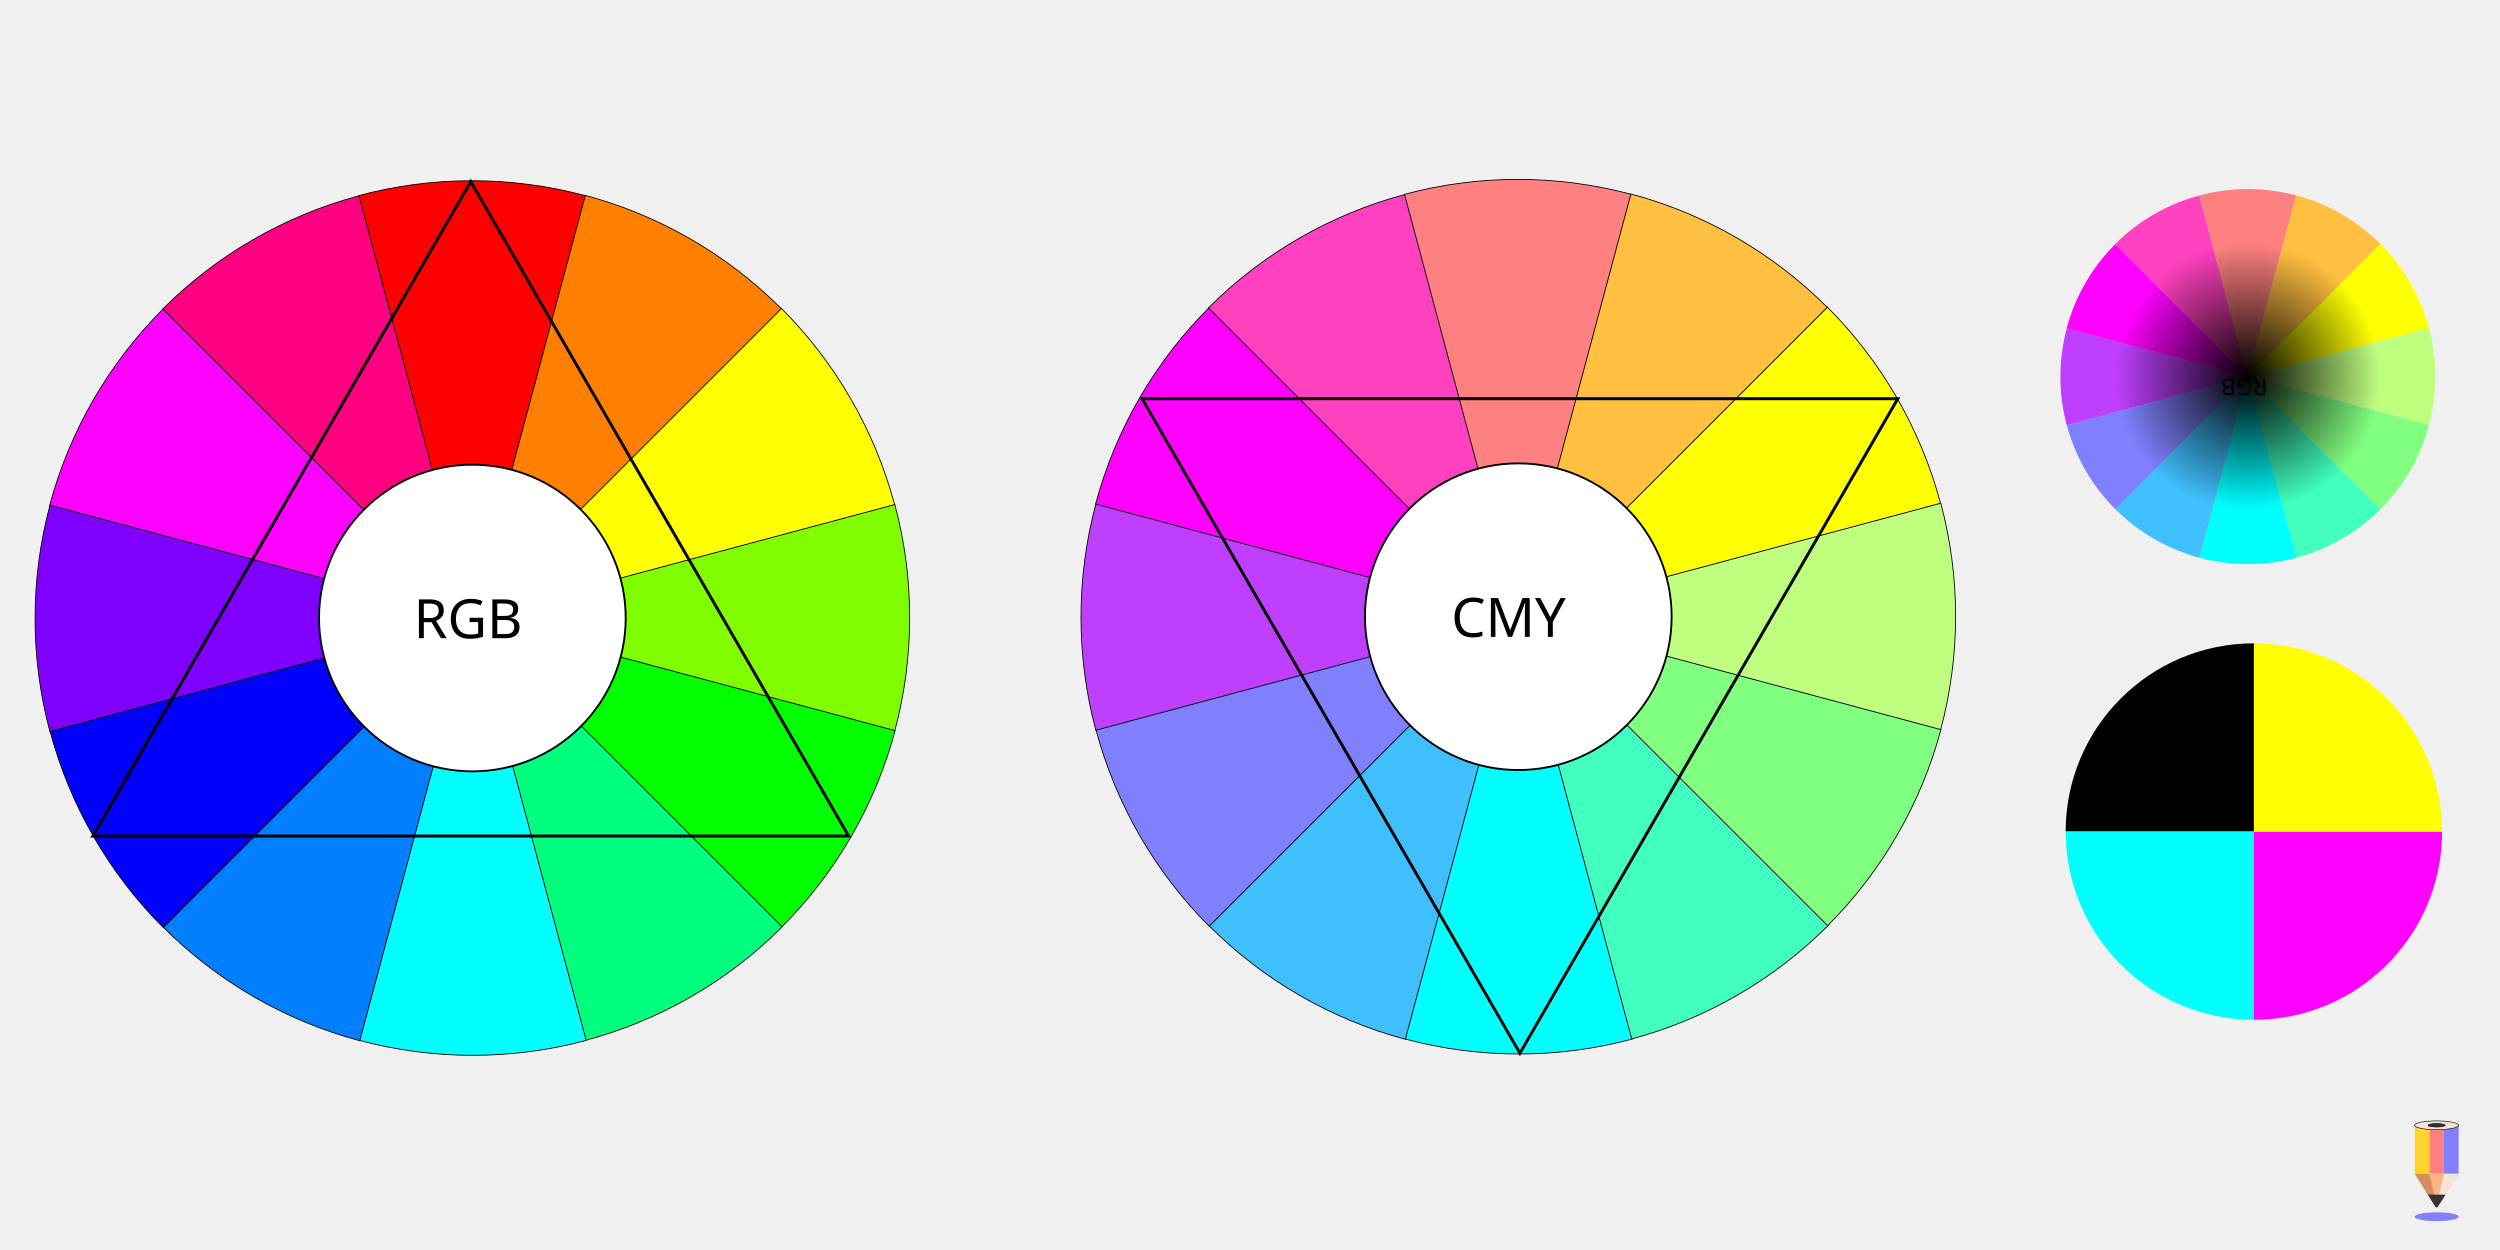
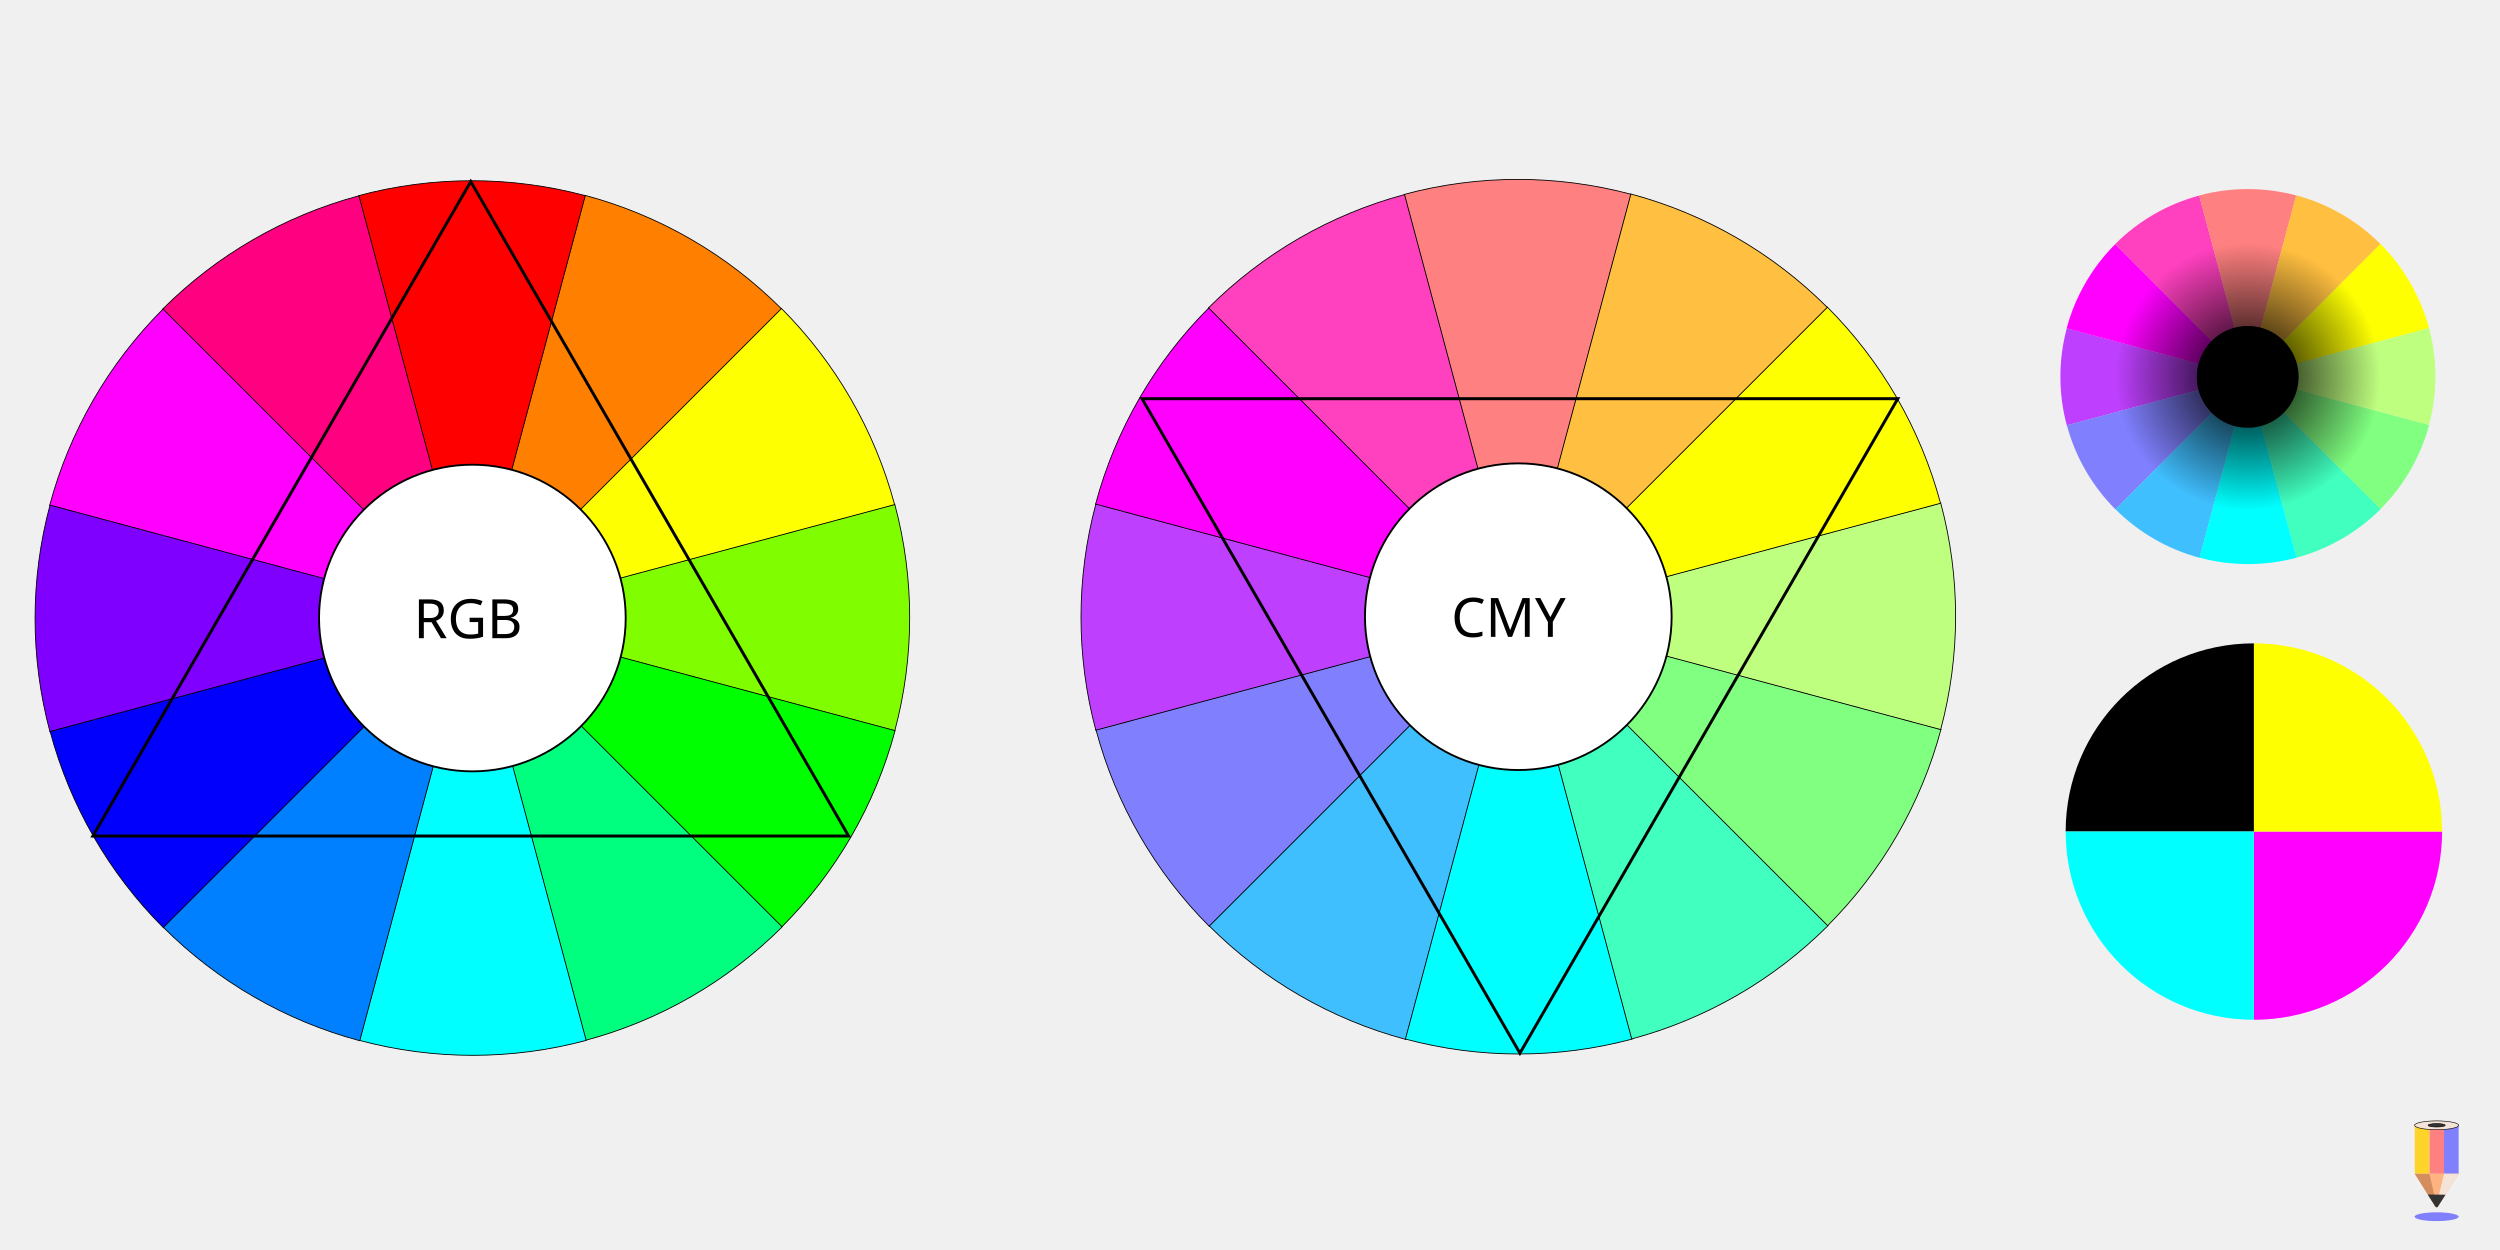
<svg xmlns="http://www.w3.org/2000/svg" xmlns:xlink="http://www.w3.org/1999/xlink" id="SVGRoot" version="1.1" viewBox="0 0 1080 540" height="540" width="1080">
  <defs id="defs32413">
    <linearGradient id="linearGradient167411">
      <stop style="stop-color:#000000;stop-opacity:1;" offset="0" id="stop167407" />
      <stop style="stop-color:#000000;stop-opacity:0;" offset="1" id="stop167409" />
    </linearGradient>
    <filter style="color-interpolation-filters:sRGB;" id="filter439502" x="-0.015" y="-0.011" width="1.027" height="1.024">
      <feColorMatrix values="0.21 0.72 0.072 0 0 0.21 0.72 0.072 0 0 0.21 0.72 0.072 0 0 0 0 0 1 0 " id="feColorMatrix439500" />
    </filter>
    <filter style="color-interpolation-filters:sRGB;" id="filter439506" x="-0.012" y="-0.013" width="1.025" height="1.026">
      <feColorMatrix values="0.21 0.72 0.072 0 0 0.21 0.72 0.072 0 0 0.21 0.72 0.072 0 0 0 0 0 1 0 " id="feColorMatrix439504" />
    </filter>
    <filter style="color-interpolation-filters:sRGB;" id="filter439510" x="-0.01" y="-0.017" width="1.023" height="1.029">
      <feColorMatrix values="0.21 0.72 0.072 0 0 0.21 0.72 0.072 0 0 0.21 0.72 0.072 0 0 0 0 0 1 0 " id="feColorMatrix439508" />
    </filter>
    <filter style="color-interpolation-filters:sRGB;" id="filter439514" x="-0.01" y="-0.012" width="1.023" height="1.029">
      <feColorMatrix values="0.21 0.72 0.072 0 0 0.21 0.72 0.072 0 0 0.21 0.72 0.072 0 0 0 0 0 1 0 " id="feColorMatrix439512" />
    </filter>
    <filter style="color-interpolation-filters:sRGB;" id="filter439518" x="-0.012" y="-0.013" width="1.025" height="1.026">
      <feColorMatrix values="0.21 0.72 0.072 0 0 0.21 0.72 0.072 0 0 0.21 0.72 0.072 0 0 0 0 0 1 0 " id="feColorMatrix439516" />
    </filter>
    <filter style="color-interpolation-filters:sRGB;" id="filter439522" x="-0.015" y="-0.013" width="1.027" height="1.024">
      <feColorMatrix values="0.21 0.72 0.072 0 0 0.21 0.72 0.072 0 0 0.21 0.72 0.072 0 0 0 0 0 1 0 " id="feColorMatrix439520" />
    </filter>
    <filter style="color-interpolation-filters:sRGB;" id="filter439526" x="-0.015" y="-0.013" width="1.029" height="1.023">
      <feColorMatrix values="0.21 0.72 0.072 0 0 0.21 0.72 0.072 0 0 0.21 0.72 0.072 0 0 0 0 0 1 0 " id="feColorMatrix439524" />
    </filter>
    <filter style="color-interpolation-filters:sRGB;" id="filter439530" x="-0.013" y="-0.013" width="1.027" height="1.024">
      <feColorMatrix values="0.21 0.72 0.072 0 0 0.21 0.72 0.072 0 0 0.21 0.72 0.072 0 0 0 0 0 1 0 " id="feColorMatrix439528" />
    </filter>
    <filter style="color-interpolation-filters:sRGB;" id="filter439534" x="-0.013" y="-0.013" width="1.025" height="1.026">
      <feColorMatrix values="0.21 0.72 0.072 0 0 0.21 0.72 0.072 0 0 0.21 0.72 0.072 0 0 0 0 0 1 0 " id="feColorMatrix439532" />
    </filter>
    <filter style="color-interpolation-filters:sRGB;" id="filter439538" x="-0.013" y="-0.012" width="1.023" height="1.029">
      <feColorMatrix values="0.21 0.72 0.072 0 0 0.21 0.72 0.072 0 0 0.21 0.72 0.072 0 0 0 0 0 1 0 " id="feColorMatrix439536" />
    </filter>
    <filter style="color-interpolation-filters:sRGB;" id="filter439542" x="-0.013" y="-0.016" width="1.023" height="1.029">
      <feColorMatrix values="0.21 0.72 0.072 0 0 0.21 0.72 0.072 0 0 0.21 0.72 0.072 0 0 0 0 0 1 0 " id="feColorMatrix439540" />
    </filter>
    <filter style="color-interpolation-filters:sRGB;" id="filter439546" x="-0.013" y="-0.013" width="1.025" height="1.026">
      <feColorMatrix values="0.21 0.72 0.072 0 0 0.21 0.72 0.072 0 0 0.21 0.72 0.072 0 0 0 0 0 1 0 " id="feColorMatrix439544" />
    </filter>
    <filter style="color-interpolation-filters:sRGB;" id="filter439550" x="-0.013" y="-0.011" width="1.027" height="1.024">
      <feColorMatrix values="0.21 0.72 0.072 0 0 0.21 0.72 0.072 0 0 0.21 0.72 0.072 0 0 0 0 0 1 0 " id="feColorMatrix439548" />
    </filter>
    <filter style="color-interpolation-filters:sRGB;" id="filter439554" x="-0.014" y="-0.01" width="1.029" height="1.023">
      <feColorMatrix values="0.21 0.72 0.072 0 0 0.21 0.72 0.072 0 0 0.21 0.72 0.072 0 0 0 0 0 1 0 " id="feColorMatrix439552" />
    </filter>
    <filter style="color-interpolation-filters:sRGB;" id="filter503175" x="-0.002" y="-0.013" width="1.004" height="1.026">
      <feColorMatrix values="0.618 0.724 -0.111 -0.322 0 0.618 0.724 -0.111 -0.322 0 0.618 0.724 -0.111 -0.322 0 0 0 0 1 0 " id="feColorMatrix503173" />
    </filter>
    <filter style="color-interpolation-filters:sRGB;" id="filter504073" x="-0.014" y="-0.01" width="1.029" height="1.023">
      <feColorMatrix values="0.618 0.724 -0.111 -0.12 0 0.618 0.724 -0.111 -0.12 0 0.618 0.724 -0.111 -0.12 0 0 0 0 1 0 " id="feColorMatrix504071" />
    </filter>
    <filter style="color-interpolation-filters:sRGB;" id="filter504077" x="-0.013" y="-0.011" width="1.027" height="1.024">
      <feColorMatrix values="0.618 0.724 -0.111 -0.12 0 0.618 0.724 -0.111 -0.12 0 0.618 0.724 -0.111 -0.12 0 0 0 0 1 0 " id="feColorMatrix504075" />
    </filter>
    <filter style="color-interpolation-filters:sRGB;" id="filter504081" x="-0.013" y="-0.013" width="1.025" height="1.026">
      <feColorMatrix values="0.618 0.724 -0.111 -0.12 0 0.618 0.724 -0.111 -0.12 0 0.618 0.724 -0.111 -0.12 0 0 0 0 1 0 " id="feColorMatrix504079" />
    </filter>
    <filter style="color-interpolation-filters:sRGB;" id="filter504085" x="-0.013" y="-0.016" width="1.023" height="1.029">
      <feColorMatrix values="0.618 0.724 -0.111 -0.12 0 0.618 0.724 -0.111 -0.12 0 0.618 0.724 -0.111 -0.12 0 0 0 0 1 0 " id="feColorMatrix504083" />
    </filter>
    <filter style="color-interpolation-filters:sRGB;" id="filter504089" x="-0.013" y="-0.012" width="1.023" height="1.029">
      <feColorMatrix values="0.618 0.724 -0.111 -0.12 0 0.618 0.724 -0.111 -0.12 0 0.618 0.724 -0.111 -0.12 0 0 0 0 1 0 " id="feColorMatrix504087" />
    </filter>
    <filter style="color-interpolation-filters:sRGB;" id="filter504093" x="-0.013" y="-0.013" width="1.025" height="1.026">
      <feColorMatrix values="0.618 0.724 -0.111 -0.12 0 0.618 0.724 -0.111 -0.12 0 0.618 0.724 -0.111 -0.12 0 0 0 0 1 0 " id="feColorMatrix504091" />
    </filter>
    <filter style="color-interpolation-filters:sRGB;" id="filter504097" x="-0.013" y="-0.013" width="1.027" height="1.024">
      <feColorMatrix values="0.618 0.724 -0.111 -0.12 0 0.618 0.724 -0.111 -0.12 0 0.618 0.724 -0.111 -0.12 0 0 0 0 1 0 " id="feColorMatrix504095" />
    </filter>
    <filter style="color-interpolation-filters:sRGB;" id="filter504101" x="-0.015" y="-0.013" width="1.029" height="1.023">
      <feColorMatrix values="0.618 0.724 -0.111 -0.12 0 0.618 0.724 -0.111 -0.12 0 0.618 0.724 -0.111 -0.12 0 0 0 0 1 0 " id="feColorMatrix504099" />
    </filter>
    <filter style="color-interpolation-filters:sRGB;" id="filter504105" x="-0.015" y="-0.013" width="1.027" height="1.024">
      <feColorMatrix values="0.618 0.724 -0.111 -0.12 0 0.618 0.724 -0.111 -0.12 0 0.618 0.724 -0.111 -0.12 0 0 0 0 1 0 " id="feColorMatrix504103" />
    </filter>
    <filter style="color-interpolation-filters:sRGB;" id="filter504109" x="-0.012" y="-0.013" width="1.025" height="1.026">
      <feColorMatrix values="0.618 0.724 -0.111 -0.12 0 0.618 0.724 -0.111 -0.12 0 0.618 0.724 -0.111 -0.12 0 0 0 0 1 0 " id="feColorMatrix504107" />
    </filter>
    <filter style="color-interpolation-filters:sRGB;" id="filter504113" x="-0.01" y="-0.012" width="1.023" height="1.029">
      <feColorMatrix values="0.618 0.724 -0.111 -0.12 0 0.618 0.724 -0.111 -0.12 0 0.618 0.724 -0.111 -0.12 0 0 0 0 1 0 " id="feColorMatrix504111" />
    </filter>
    <filter style="color-interpolation-filters:sRGB;" id="filter504117" x="-0.01" y="-0.017" width="1.023" height="1.029">
      <feColorMatrix values="0.618 0.724 -0.111 -0.12 0 0.618 0.724 -0.111 -0.12 0 0.618 0.724 -0.111 -0.12 0 0 0 0 1 0 " id="feColorMatrix504115" />
    </filter>
    <filter style="color-interpolation-filters:sRGB;" id="filter504121" x="-0.012" y="-0.013" width="1.025" height="1.026">
      <feColorMatrix values="0.618 0.724 -0.111 -0.12 0 0.618 0.724 -0.111 -0.12 0 0.618 0.724 -0.111 -0.12 0 0 0 0 1 0 " id="feColorMatrix504119" />
    </filter>
    <filter style="color-interpolation-filters:sRGB;" id="filter504125" x="-0.015" y="-0.011" width="1.027" height="1.024">
      <feColorMatrix values="0.618 0.724 -0.111 -0.12 0 0.618 0.724 -0.111 -0.12 0 0.618 0.724 -0.111 -0.12 0 0 0 0 1 0 " id="feColorMatrix504123" />
    </filter>
    <filter style="color-interpolation-filters:sRGB;" id="filter504245" x="-0.002" y="-0.013" width="1.004" height="1.026">
      <feColorMatrix values="0.618 0.724 -0.111 -0.12 0 0.618 0.724 -0.111 -0.12 0 0.618 0.724 -0.111 -0.12 0 0 0 0 1 0 " id="feColorMatrix504243" />
    </filter>
    <filter style="color-interpolation-filters:sRGB;" id="filter504249" x="-0.018" y="-0.018" width="1.035" height="1.035">
      <feColorMatrix values="0.618 0.724 -0.111 -0.12 0 0.618 0.724 -0.111 -0.12 0 0.618 0.724 -0.111 -0.12 0 0 0 0 1 0 " id="feColorMatrix504247" />
    </filter>
    <filter style="color-interpolation-filters:sRGB;" id="filter504253" x="-0.018" y="-0.018" width="1.035" height="1.035">
      <feColorMatrix values="0.618 0.724 -0.111 -0.12 0 0.618 0.724 -0.111 -0.12 0 0.618 0.724 -0.111 -0.12 0 0 0 0 1 0 " id="feColorMatrix504251" />
    </filter>
    <filter style="color-interpolation-filters:sRGB;" id="filter504257" x="-0.018" y="-0.018" width="1.035" height="1.035">
      <feColorMatrix values="0.618 0.724 -0.111 -0.12 0 0.618 0.724 -0.111 -0.12 0 0.618 0.724 -0.111 -0.12 0 0 0 0 1 0 " id="feColorMatrix504255" />
    </filter>
    <filter style="color-interpolation-filters:sRGB;" id="filter504261" x="-0.018" y="-0.018" width="1.035" height="1.035">
      <feColorMatrix values="0.618 0.724 -0.111 -0.12 0 0.618 0.724 -0.111 -0.12 0 0.618 0.724 -0.111 -0.12 0 0 0 0 1 0 " id="feColorMatrix504259" />
    </filter>
    <filter style="color-interpolation-filters:sRGB;" id="filter504265" x="-0.018" y="-0.018" width="1.035" height="1.035">
      <feColorMatrix values="0.618 0.724 -0.111 -0.12 0 0.618 0.724 -0.111 -0.12 0 0.618 0.724 -0.111 -0.12 0 0 0 0 1 0 " id="feColorMatrix504263" />
    </filter>
    <filter style="color-interpolation-filters:sRGB;" id="filter504269" x="-0.018" y="-0.018" width="1.035" height="1.035">
      <feColorMatrix values="0.618 0.724 -0.111 -0.12 0 0.618 0.724 -0.111 -0.12 0 0.618 0.724 -0.111 -0.12 0 0 0 0 1 0 " id="feColorMatrix504267" />
    </filter>
    <filter style="color-interpolation-filters:sRGB;" id="filter504273" x="-0.018" y="-0.018" width="1.035" height="1.035">
      <feColorMatrix values="0.618 0.724 -0.111 -0.12 0 0.618 0.724 -0.111 -0.12 0 0.618 0.724 -0.111 -0.12 0 0 0 0 1 0 " id="feColorMatrix504271" />
    </filter>
    <rect x="301.873" y="54.923" width="315.382" height="392.166" id="rect142869" />
    <rect x="580.67" y="168.234" width="148.462" height="227.982" id="rect128629" />
    <rect x="580.67" y="168.234" width="148.462" height="227.982" id="rect625543" />
    <rect x="580.67" y="168.234" width="148.462" height="227.982" id="rect625549" />
    <rect x="580.67" y="168.234" width="148.462" height="227.982" id="rect630971" />
    <rect x="580.67" y="168.234" width="148.462" height="227.982" id="rect637555" />
    <rect x="580.67" y="168.234" width="148.462" height="227.982" id="rect642415" />
    <rect x="580.67" y="168.234" width="148.462" height="227.982" id="rect647017" />
    <rect x="580.67" y="168.234" width="148.462" height="227.982" id="rect651637" />
    <rect x="580.67" y="168.234" width="148.462" height="227.982" id="rect656769" />
    <rect x="580.67" y="168.234" width="148.462" height="227.982" id="rect662965" />
    <rect x="580.67" y="168.234" width="148.462" height="227.982" id="rect669437" />
    <rect x="580.67" y="168.234" width="148.462" height="227.982" id="rect678811" />
    <rect x="580.67" y="168.234" width="148.462" height="227.982" id="rect689501" />
    <rect x="580.67" y="168.234" width="148.462" height="227.982" id="rect697375" />
    <rect x="580.67" y="168.234" width="148.462" height="227.982" id="rect704877" />
    <rect x="580.67" y="168.234" width="148.462" height="227.982" id="rect710993" />
    <rect x="580.67" y="168.234" width="148.462" height="227.982" id="rect745823" />
    <rect x="580.67" y="168.234" width="148.462" height="227.982" id="rect751192" />
    <rect x="580.67" y="168.234" width="148.462" height="227.982" id="rect757148" />
    <rect x="580.67" y="168.234" width="148.462" height="227.982" id="rect760568" />
    <rect x="580.67" y="168.234" width="148.462" height="227.982" id="rect764806" />
    <rect x="580.67" y="168.234" width="148.462" height="227.982" id="rect768602" />
    <rect x="580.67" y="168.234" width="148.462" height="227.982" id="rect770588" />
    <rect x="580.67" y="168.234" width="148.462" height="227.982" id="rect774595" />
    <rect x="580.67" y="168.234" width="148.462" height="227.982" id="rect783037" />
    <rect x="580.67" y="168.234" width="148.462" height="227.982" id="rect788527" />
    <rect x="580.67" y="168.234" width="148.462" height="227.982" id="rect799827" />
    <rect x="580.67" y="168.234" width="148.462" height="227.982" id="rect805629" />
    <rect x="580.67" y="168.234" width="148.462" height="227.982" id="rect811239" />
    <rect x="580.67" y="168.234" width="148.462" height="227.982" id="rect69704" />
    <rect x="580.67" y="168.234" width="148.462" height="227.982" id="rect69706" />
    <rect x="580.67" y="168.234" width="148.462" height="227.982" id="rect69708" />
    <rect x="580.67" y="168.234" width="148.462" height="227.982" id="rect69710" />
    <rect x="580.67" y="168.234" width="148.462" height="227.982" id="rect69712" />
    <rect x="580.67" y="168.234" width="148.462" height="227.982" id="rect69714" />
    <rect x="580.67" y="168.234" width="148.462" height="227.982" id="rect69716" />
    <rect x="580.67" y="168.234" width="148.462" height="227.982" id="rect69718" />
    <rect x="580.67" y="168.234" width="148.462" height="227.982" id="rect69720" />
    <rect x="580.67" y="168.234" width="148.462" height="227.982" id="rect69722" />
    <rect x="580.67" y="168.234" width="148.462" height="227.982" id="rect69724" />
    <rect x="580.67" y="168.234" width="148.462" height="227.982" id="rect69726" />
    <rect x="580.67" y="168.234" width="148.462" height="227.982" id="rect69728" />
    <rect x="580.67" y="168.234" width="148.462" height="227.982" id="rect69730" />
    <rect x="580.67" y="168.234" width="148.462" height="227.982" id="rect69732" />
    <rect x="580.67" y="168.234" width="148.462" height="227.982" id="rect69734" />
    <rect x="580.67" y="168.234" width="148.462" height="227.982" id="rect69736" />
    <rect x="580.67" y="168.234" width="148.462" height="227.982" id="rect69738" />
    <rect x="580.67" y="168.234" width="148.462" height="227.982" id="rect69740" />
    <rect x="580.67" y="168.234" width="148.462" height="227.982" id="rect69742" />
    <rect x="580.67" y="168.234" width="148.462" height="227.982" id="rect69744" />
    <rect x="580.67" y="168.234" width="148.462" height="227.982" id="rect69746" />
    <rect x="580.67" y="168.234" width="148.462" height="227.982" id="rect69748" />
    <rect x="580.67" y="168.234" width="148.462" height="227.982" id="rect69750" />
    <rect x="580.67" y="168.234" width="148.462" height="227.982" id="rect69752" />
    <rect x="580.67" y="168.234" width="148.462" height="227.982" id="rect69754" />
    <rect x="580.67" y="168.234" width="148.462" height="227.982" id="rect69756" />
    <rect x="580.67" y="168.234" width="148.462" height="227.982" id="rect69758" />
    <rect x="580.67" y="168.234" width="148.462" height="227.982" id="rect70246" />
    <rect x="580.67" y="168.234" width="148.462" height="227.982" id="rect92519" />
    <rect x="580.67" y="168.234" width="148.462" height="227.982" id="rect92521" />
    <rect x="580.67" y="168.234" width="148.462" height="227.982" id="rect139275" />
    <rect x="580.67" y="168.234" width="148.462" height="227.982" id="rect139277" />
    <rect x="580.67" y="168.234" width="148.462" height="227.982" id="rect161517" />
    <rect x="580.67" y="168.234" width="148.462" height="227.982" id="rect161519" />
    <radialGradient xlink:href="#linearGradient167411" id="radialGradient167413" cx="-973.444" cy="-193.05" fx="-973.444" fy="-193.05" r="57.09" gradientTransform="matrix(-1.005085,0,1.4412055e-7,-1.012621,-1973.044,-395.3178)" gradientUnits="userSpaceOnUse" />
  </defs>
  <g id="layer1">
    <rect style="fill:#8080ff;fill-opacity:1;fill-rule:evenodd;stroke-width:0.258" id="rect45522" width="6.316" height="20.832" x="-1062.127" y="486.245" transform="scale(-1,1)" />
    <rect style="fill:#fe8081;fill-opacity:1;fill-rule:evenodd;stroke-width:0.258" id="rect45524" width="6.316" height="20.832" x="-1055.811" y="486.245" transform="scale(-1,1)" />
    <rect style="fill:#ffd42a;fill-rule:evenodd;stroke-width:0.258" id="rect45526" width="6.316" height="20.832" x="-1049.495" y="486.245" transform="scale(-1,1)" />
    <path id="path45528" style="fill:#ffb380;fill-rule:evenodd;stroke-width:0.258" d="m 1062.127,507.077 h -18.947 l 8.769,13.971 h 1.41 z" />
    <path id="path45530" style="fill:#f4e3d7;fill-rule:evenodd;stroke-width:0.258" d="m 1062.127,507.077 h -6.316 l -3.317,14.093 0.865,-0.122 z" />
    <path id="path45532" style="fill:#d38d5f;fill-rule:evenodd;stroke-width:0.258" d="m 1043.18,507.077 h 6.316 l 3.317,14.093 -0.864,-0.122 z" />
    <path id="path45534" style="fill:#333333;fill-rule:evenodd;stroke-width:0.258" d="m 1056.472,516.123 -7.702,-0.107 3.52,5.537 0.704,-0.013 z" />
    <ellipse style="fill:#8080ff;fill-opacity:1;fill-rule:evenodd;stroke-width:0.258" id="ellipse45536" cx="-1052.621" cy="525.614" rx="9.517" ry="1.903" transform="scale(-1,1)" />
    <ellipse style="fill:#f4e3d7;fill-opacity:1;fill-rule:evenodd;stroke-width:0.258;stroke:#000000" id="ellipse45538" cx="-1052.621" cy="486.127" rx="9.517" ry="1.903" transform="scale(-1,1)" />
    <ellipse style="fill:#333333;fill-opacity:1;fill-rule:evenodd;stroke-width:0.258;stroke:#000000" id="ellipse45540" cx="-1052.621" cy="486.127" rx="3.7" ry="0.74" transform="scale(-1,1)" />
    <path style="fill:#80fe00;fill-opacity:1;stroke:#000000;stroke-width:0.367" id="path625511" d="m 316.983,310.434 a 189.21,189.21 0 0 1 -25.349,94.605 L 127.773,310.434 Z" transform="rotate(-15)" />
    <path style="fill:#feff01;fill-opacity:1;stroke:#000000;stroke-width:0.367" id="path625513" transform="rotate(-45)" d="m 144.481,332.811 a 189.21,189.21 0 0 1 -25.349,94.605 L -44.73,332.811 Z" />
    <path style="fill:#ff8000;fill-opacity:1;stroke:#000000;stroke-width:0.367" id="path625515" transform="rotate(-75)" d="M -16.1,265.938 A 189.21,189.21 0 0 1 -41.449,360.544 L -205.31,265.938 Z" />
    <path style="fill:#ff0000;stroke:#000000;stroke-width:0.367" id="path625517" transform="rotate(-105)" d="m -121.73,127.735 a 189.21,189.21 0 0 1 -25.349,94.605 l -163.861,-94.605 z" />
    <path style="fill:#00ff01;fill-opacity:1;stroke:#000000;stroke-width:0.367" id="path625519" transform="rotate(15)" d="m 455.187,204.804 a 189.21,189.21 0 0 1 -25.349,94.605 L 265.976,204.804 Z" />
    <path style="fill:#01ff7f;fill-opacity:1;stroke:#000000;stroke-width:0.367" id="path625521" transform="rotate(45)" d="m 522.059,44.224 a 189.21,189.21 0 0 1 -25.349,94.605 L 332.849,44.224 Z" />
    <path style="fill:#00ffff;fill-opacity:1;stroke:#000000;stroke-width:0.367" id="path625523" transform="rotate(75)" d="M 499.682,-128.278 A 189.21,189.21 0 0 1 474.333,-33.673 l -163.861,-94.605 z" />
    <path style="fill:#ff0080;fill-opacity:1;stroke:#000000;stroke-width:0.367" id="path625525" transform="rotate(-135)" d="M -144.106,-44.768 A 189.21,189.21 0 0 1 -169.456,49.838 L -333.317,-44.768 Z" />
    <path style="fill:#ff00ff;fill-opacity:1;stroke:#000000;stroke-width:0.367" id="path625527" transform="rotate(-165)" d="m -77.234,-205.348 a 189.21,189.21 0 0 1 -25.349,94.605 l -163.861,-94.605 z" />
    <path style="fill:#8000ff;fill-opacity:1;stroke:#000000;stroke-width:0.367" id="path625529" transform="rotate(165)" d="M 60.97,-310.978 A 189.21,189.21 0 0 1 35.62,-216.373 L -128.241,-310.978 Z" />
    <path style="fill:#0100fd;fill-opacity:1;stroke:#000000;stroke-width:0.367" id="path625531" transform="rotate(135)" d="m 233.472,-333.354 a 189.21,189.21 0 0 1 -25.349,94.605 L 44.262,-333.354 Z" />
    <path style="fill:#0080ff;fill-opacity:1;stroke:#000000;stroke-width:0.367" id="path625533" transform="rotate(105)" d="m 394.052,-266.482 a 189.21,189.21 0 0 1 -25.349,94.605 l -163.861,-94.605 z" />
    <text xml:space="preserve" transform="matrix(0.587559,0,0,0.587559,-156.9964,144.4406)" id="text625541" style="font-style:normal;font-variant:normal;font-weight:normal;font-stretch:normal;font-size:40px;line-height:1.25;font-family:'Libre Franklin';-inkscape-font-specification:'Libre Franklin, Normal';font-variant-ligatures:normal;font-variant-caps:normal;font-variant-numeric:normal;font-variant-east-asian:normal;white-space:pre;shape-inside:url(#rect625543);fill:#000000;fill-opacity:1;stroke:none">
-       <tspan x="580.67" y="205.116" id="tspan167959">RGB</tspan>
+       <tspan x="580.67" y="205.116" id="tspan334497">RGB</tspan>
    </text>
    <circle style="fill:#ffffff;fill-opacity:1;stroke:#000000;stroke-width:0.818" id="circle678805" cx="204.062" cy="266.988" r="66.239" />
    <path id="path70240" style="fill:none;stroke:#000000;stroke-width:1.284" d="m 366.602,361.169 h -163.239 l -163.239,4e-5 L 121.743,219.799 203.363,78.43 284.982,219.799 Z" />
    <text xml:space="preserve" transform="matrix(0.587559,0,0,0.587559,-162.4869,155.1902)" id="text70244" style="font-style:normal;font-variant:normal;font-weight:normal;font-stretch:normal;font-size:40px;line-height:1.25;font-family:'Libre Franklin';-inkscape-font-specification:'Libre Franklin, Normal';font-variant-ligatures:normal;font-variant-caps:normal;font-variant-numeric:normal;font-variant-east-asian:normal;white-space:pre;shape-inside:url(#rect70246);fill:#000000;fill-opacity:1;stroke:none">
-       <tspan x="580.67" y="205.116" id="tspan167961">RGB</tspan>
+       <tspan x="580.67" y="205.116" id="tspan334499">RGB</tspan>
    </text>
    <rect style="fill:#000000;stroke-width:6.293;stroke-linecap:round;stroke-linejoin:round;paint-order:stroke fill markers;stop-color:#000000" id="rect70583" width="109.225" height="109.225" x="1196.328" y="141.055" />
    <rect style="fill:#408080;fill-opacity:1;stroke-width:6.293;stroke-linecap:round;stroke-linejoin:round;paint-order:stroke fill markers;stop-color:#000000" id="rect70665" width="109.225" height="109.225" x="1196.328" y="250.28" />
    <rect style="fill:#00ffff;fill-opacity:1;stroke-width:6.293;stroke-linecap:round;stroke-linejoin:round;paint-order:stroke fill markers;stop-color:#000000" id="rect70667" width="109.225" height="109.225" x="1196.328" y="359.505" />
    <rect style="fill:#8080ff;fill-opacity:1;stroke-width:6.293;stroke-linecap:round;stroke-linejoin:round;paint-order:stroke fill markers;stop-color:#000000" id="rect70669" width="109.225" height="109.225" x="1305.552" y="359.505" />
    <rect style="fill:#ff00ff;fill-opacity:1;stroke-width:6.293;stroke-linecap:round;stroke-linejoin:round;paint-order:stroke fill markers;stop-color:#000000" id="rect75860" width="109.225" height="109.225" x="1414.777" y="359.505" />
    <rect style="fill:#ff8080;fill-opacity:1;stroke-width:6.293;stroke-linecap:round;stroke-linejoin:round;paint-order:stroke fill markers;stop-color:#000000" id="rect82221" width="109.225" height="109.225" x="1414.777" y="250.28" />
    <rect style="fill:#feff01;fill-opacity:1;stroke-width:6.293;stroke-linecap:round;stroke-linejoin:round;paint-order:stroke fill markers;stop-color:#000000" id="rect82223" width="109.225" height="109.225" x="1414.777" y="141.055" />
    <rect style="fill:#808040;fill-opacity:1;stroke-width:6.293;stroke-linecap:round;stroke-linejoin:round;paint-order:stroke fill markers;stop-color:#000000" id="rect82225" width="109.225" height="109.225" x="1305.552" y="141.055" />
    <rect style="fill:#7a7a7a;fill-opacity:1;stroke-width:6.293;stroke-linecap:round;stroke-linejoin:round;paint-order:stroke fill markers;stop-color:#000000" id="rect91087" width="109.225" height="109.225" x="1305.552" y="250.28" />
    <rect style="fill:#00ffff;fill-opacity:1;stroke-width:6.293;stroke-linecap:round;stroke-linejoin:round;paint-order:stroke fill markers;stop-color:#000000" id="rect91847" width="109.225" height="109.225" x="1524.002" y="359.505" />
    <rect style="fill:#8080ff;fill-opacity:1;stroke-width:6.293;stroke-linecap:round;stroke-linejoin:round;paint-order:stroke fill markers;stop-color:#000000" id="rect91849" width="109.225" height="109.225" x="1633.226" y="359.505" />
    <rect style="fill:#ff00ff;fill-opacity:1;stroke-width:6.293;stroke-linecap:round;stroke-linejoin:round;paint-order:stroke fill markers;stop-color:#000000" id="rect91851" width="109.225" height="109.225" x="1742.451" y="359.505" />
    <rect style="fill:#ff8080;fill-opacity:1;stroke-width:6.293;stroke-linecap:round;stroke-linejoin:round;paint-order:stroke fill markers;stop-color:#000000" id="rect91853" width="109.225" height="109.225" x="1742.451" y="250.28" />
    <rect style="fill:#feff01;fill-opacity:1;stroke-width:6.293;stroke-linecap:round;stroke-linejoin:round;paint-order:stroke fill markers;stop-color:#000000" id="rect91855" width="109.225" height="109.225" x="1742.451" y="141.055" />
    <rect style="fill:#80ff80;fill-opacity:1;stroke-width:6.293;stroke-linecap:round;stroke-linejoin:round;paint-order:stroke fill markers;stop-color:#000000" id="rect91859" width="109.225" height="109.225" x="1633.226" y="250.28" />
    <g id="g139235" transform="translate(-70.97194,-441.0612)">
      <path style="fill:#be40fe;fill-opacity:1;stroke:#000000;stroke-width:0.367" id="path92483" d="m 812.649,398.941 a 189.21,189.21 0 0 1 -25.349,94.605 L 623.438,398.941 Z" transform="rotate(-15)" />
      <path style="fill:#8080ff;fill-opacity:1;stroke:#000000;stroke-width:0.367" id="path92485" transform="rotate(-45)" d="M 529.486,657.292 A 189.21,189.21 0 0 1 504.137,751.898 L 340.276,657.292 Z" />
      <path style="fill:#40bfff;fill-opacity:1;stroke:#000000;stroke-width:0.367" id="path92487" transform="rotate(-75)" d="m 155.084,739.45 a 189.21,189.21 0 0 1 -25.349,94.605 L -34.126,739.45 Z" />
      <path style="fill:#00ffff;fill-opacity:1;stroke:#000000;stroke-width:0.367" id="path92489" transform="rotate(-105)" d="m -210.236,623.4 a 189.21,189.21 0 0 1 -25.349,94.605 l -163.861,-94.605 z" />
      <path style="fill:#ff00ff;fill-opacity:1;stroke:#000000;stroke-width:0.367" id="path92491" transform="rotate(15)" d="M 928.699,33.62 A 189.21,189.21 0 0 1 903.349,128.226 L 739.488,33.62 Z" />
      <path style="fill:#ff40bf;fill-opacity:1;stroke:#000000;stroke-width:0.367" id="path92493" transform="rotate(45)" d="m 846.541,-340.781 a 189.21,189.21 0 0 1 -25.349,94.605 l -163.861,-94.605 z" />
      <path style="fill:#ff8080;fill-opacity:1;stroke:#000000;stroke-width:0.367" id="path92495" transform="rotate(75)" d="m 588.189,-623.944 a 189.21,189.21 0 0 1 -25.349,94.605 l -163.861,-94.605 z" />
      <path style="fill:#40ffbf;fill-opacity:1;stroke:#000000;stroke-width:0.367" id="path92497" transform="rotate(-135)" d="m -468.588,340.238 a 189.21,189.21 0 0 1 -25.349,94.605 l -163.861,-94.605 z" />
      <path style="fill:#80ff80;fill-opacity:1;stroke:#000000;stroke-width:0.367" id="path92499" transform="rotate(-165)" d="m -550.746,-34.164 a 189.21,189.21 0 0 1 -25.349,94.605 l -163.861,-94.605 z" />
      <path style="fill:#bfff80;fill-opacity:1;stroke:#000000;stroke-width:0.367" id="path92501" transform="rotate(165)" d="m -434.696,-399.484 a 189.21,189.21 0 0 1 -25.349,94.605 l -163.861,-94.605 z" />
      <path style="fill:#feff01;fill-opacity:1;stroke:#000000;stroke-width:0.367" id="path92503" transform="rotate(135)" d="m -151.533,-657.836 a 189.21,189.21 0 0 1 -25.349,94.605 l -163.861,-94.605 z" />
      <path style="fill:#ffbf40;fill-opacity:1;stroke:#000000;stroke-width:0.367" id="path92505" transform="rotate(105)" d="m 222.868,-739.994 a 189.21,189.21 0 0 1 -25.349,94.605 L 33.658,-739.994 Z" />
      <text xml:space="preserve" transform="matrix(0.587559,0,0,0.587559,344.6868,101.6437)" id="text92509" style="font-style:normal;font-variant:normal;font-weight:normal;font-stretch:normal;font-size:40px;line-height:1.25;font-family:'Libre Franklin';-inkscape-font-specification:'Libre Franklin, Normal';font-variant-ligatures:normal;font-variant-caps:normal;font-variant-numeric:normal;font-variant-east-asian:normal;white-space:pre;shape-inside:url(#rect92519);fill:#000000;fill-opacity:1;stroke:none">
-         <tspan x="580.67" y="205.116" id="tspan167963">RGB</tspan>
+         <tspan x="580.67" y="205.116" id="tspan334501">RGB</tspan>
      </text>
      <circle style="fill:#ffffff;fill-opacity:1;stroke:#000000;stroke-width:0.818" id="circle92511" cx="705.745" cy="224.191" r="66.239" />
      <path id="path92513" style="fill:none;stroke:#000000;stroke-width:1.284" d="m 868.285,318.372 h -163.239 l -163.239,4e-5 81.62,-141.369 81.62,-141.369 81.62,141.369 z" />
      <text xml:space="preserve" transform="matrix(0.587559,0,0,0.587559,339.1962,112.3932)" id="text92517" style="font-style:normal;font-variant:normal;font-weight:normal;font-stretch:normal;font-size:40px;line-height:1.25;font-family:'Libre Franklin';-inkscape-font-specification:'Libre Franklin, Normal';font-variant-ligatures:normal;font-variant-caps:normal;font-variant-numeric:normal;font-variant-east-asian:normal;white-space:pre;shape-inside:url(#rect92521);fill:#000000;fill-opacity:1;stroke:none">
-         <tspan x="580.67" y="205.116" id="tspan167965">CMY</tspan>
+         <tspan x="580.67" y="205.116" id="tspan334503">CMY</tspan>
      </text>
    </g>
    <path style="fill:#be40fe;fill-opacity:1;stroke:#000000;stroke-width:0.367" id="path139237" transform="rotate(165)" d="m -375.626,-427.369 a 189.21,189.21 0 0 1 -25.349,94.605 l -163.861,-94.605 z" />
    <path style="fill:#8080ff;fill-opacity:1;stroke:#000000;stroke-width:0.367" id="path139239" transform="rotate(135)" d="m -86.436,-652.45 a 189.21,189.21 0 0 1 -25.349,94.605 l -163.861,-94.605 z" />
    <path style="fill:#40bfff;fill-opacity:1;stroke:#000000;stroke-width:0.367" id="path139241" transform="rotate(105)" d="m 276.552,-702.781 a 189.21,189.21 0 0 1 -25.349,94.605 L 87.341,-702.781 Z" />
    <path style="fill:#00ffff;fill-opacity:1;stroke:#000000;stroke-width:0.367" id="path139243" transform="rotate(75)" d="m 616.073,-564.875 a 189.21,189.21 0 0 1 -25.349,94.605 l -163.861,-94.605 z" />
    <path style="fill:#ff00ff;fill-opacity:1;stroke:#000000;stroke-width:0.367" id="path139245" transform="rotate(-165)" d="M -513.533,-87.847 A 189.21,189.21 0 0 1 -538.882,6.758 L -702.743,-87.847 Z" />
    <path style="fill:#ff40bf;fill-opacity:1;stroke:#000000;stroke-width:0.367" id="path139247" transform="rotate(-135)" d="m -463.202,275.14 a 189.21,189.21 0 0 1 -25.349,94.605 l -163.861,-94.605 z" />
    <path style="fill:#ff8080;fill-opacity:1;stroke:#000000;stroke-width:0.367" id="path139249" transform="rotate(-105)" d="m -238.12,564.331 a 189.21,189.21 0 0 1 -25.349,94.605 L -427.331,564.331 Z" />
    <path style="fill:#40ffbf;fill-opacity:1;stroke:#000000;stroke-width:0.367" id="path139251" transform="rotate(45)" d="m 841.155,-275.684 a 189.21,189.21 0 0 1 -25.349,94.605 l -163.861,-94.605 z" />
    <path style="fill:#80ff80;fill-opacity:1;stroke:#000000;stroke-width:0.367" id="path139253" transform="rotate(15)" d="m 891.485,87.304 a 189.21,189.21 0 0 1 -25.349,94.605 L 702.275,87.304 Z" />
    <path style="fill:#bfff80;fill-opacity:1;stroke:#000000;stroke-width:0.367" id="path139255" transform="rotate(-15)" d="m 753.579,426.825 a 189.21,189.21 0 0 1 -25.349,94.605 L 564.369,426.825 Z" />
    <path style="fill:#feff01;fill-opacity:1;stroke:#000000;stroke-width:0.367" id="path139257" transform="rotate(-45)" d="m 464.388,651.906 a 189.21,189.21 0 0 1 -25.349,94.605 L 275.178,651.906 Z" />
    <path style="fill:#ffbf40;fill-opacity:1;stroke:#000000;stroke-width:0.367" id="path139259" transform="rotate(-75)" d="M 101.401,702.237 A 189.21,189.21 0 0 1 76.052,796.842 L -87.809,702.237 Z" />
    <text xml:space="preserve" transform="matrix(-0.587559,0,0,-0.587559,1016.963,388.9617)" id="text139263" style="font-style:normal;font-variant:normal;font-weight:normal;font-stretch:normal;font-size:40px;line-height:1.25;font-family:'Libre Franklin';-inkscape-font-specification:'Libre Franklin, Normal';font-variant-ligatures:normal;font-variant-caps:normal;font-variant-numeric:normal;font-variant-east-asian:normal;white-space:pre;shape-inside:url(#rect139275);fill:#000000;fill-opacity:1;stroke:none">
-       <tspan x="580.67" y="205.116" id="tspan167967">RGB</tspan>
+       <tspan x="580.67" y="205.116" id="tspan334505">RGB</tspan>
    </text>
    <circle style="fill:#ffffff;fill-opacity:1;stroke:#000000;stroke-width:0.818" id="circle139265" cx="-655.905" cy="-266.414" r="66.239" transform="scale(-1)" />
    <path id="path139267" style="fill:none;stroke:#000000;stroke-width:1.284" d="m 493.365,172.234 h 163.239 l 163.239,-4e-5 -81.62,141.369 -81.62,141.369 -81.62,-141.369 z" />
    <text xml:space="preserve" transform="matrix(0.587559,0,0,0.587559,285.7541,154.6158)" id="text139271" style="font-style:normal;font-variant:normal;font-weight:normal;font-stretch:normal;font-size:40px;line-height:1.25;font-family:'Libre Franklin';-inkscape-font-specification:'Libre Franklin, Normal';font-variant-ligatures:normal;font-variant-caps:normal;font-variant-numeric:normal;font-variant-east-asian:normal;white-space:pre;shape-inside:url(#rect139277);fill:#000000;fill-opacity:1;stroke:none">
-       <tspan x="580.67" y="205.116" id="tspan167969">CMY</tspan>
+       <tspan x="580.67" y="205.116" id="tspan334507">CMY</tspan>
    </text>
    <rect style="fill:#000000;stroke-width:6.293;stroke-linecap:round;stroke-linejoin:round;paint-order:stroke fill markers;stop-color:#000000" id="rect139305" width="61.588" height="61.588" x="1134.74" y="-18.664" />
    <rect style="fill:#00ffff;fill-opacity:1;stroke-width:6.293;stroke-linecap:round;stroke-linejoin:round;paint-order:stroke fill markers;stop-color:#000000" id="rect139307" width="61.588" height="61.588" x="1134.74" y="42.924" />
    <rect style="fill:#ff00ff;fill-opacity:1;stroke-width:6.293;stroke-linecap:round;stroke-linejoin:round;paint-order:stroke fill markers;stop-color:#000000" id="rect139309" width="61.588" height="61.588" x="1196.328" y="42.924" />
    <rect style="fill:#feff01;fill-opacity:1;stroke-width:6.293;stroke-linecap:round;stroke-linejoin:round;paint-order:stroke fill markers;stop-color:#000000" id="rect139311" width="61.588" height="61.588" x="1196.328" y="-18.664" />
    <path style="fill:#ff00ff;fill-opacity:1;stroke-width:5.365;stroke-linecap:round;stroke-linejoin:round;paint-order:stroke fill markers;stop-color:#000000" id="path139335" d="m 1054.981,359.236 a 81.308,81.308 0 0 1 -81.308,81.308 v -81.308 z" />
    <path style="fill:#feff01;fill-opacity:1;stroke-width:5.365;stroke-linecap:round;stroke-linejoin:round;paint-order:stroke fill markers;stop-color:#000000" id="path139436" d="m -277.929,973.673 a 81.308,81.308 0 0 1 -81.308,81.308 v -81.308 z" transform="rotate(-90)" />
    <path style="fill:#000000;fill-opacity:1;stroke-width:5.365;stroke-linecap:round;stroke-linejoin:round;paint-order:stroke fill markers;stop-color:#000000" id="path139438" d="m -892.366,-359.236 a 81.308,81.308 0 0 1 -81.308,81.308 v -81.308 z" transform="scale(-1)" />
    <path style="fill:#00ffff;fill-opacity:1;stroke-width:5.365;stroke-linecap:round;stroke-linejoin:round;paint-order:stroke fill markers;stop-color:#000000" id="path139440" d="m 440.544,-973.673 a 81.308,81.308 0 0 1 -81.308,81.308 v -81.308 z" transform="rotate(90)" />
    <g id="g167546" transform="translate(-23.49275,-37.01209)">
      <path style="fill:#be40fe;fill-opacity:1;stroke:none;stroke-width:0.856" id="path161481" transform="rotate(165)" d="m -827.983,-450.423 a 81.127,81.127 0 0 1 -10.869,40.564 l -70.258,-40.564 z" />
      <path style="fill:#8080ff;fill-opacity:1;stroke:none;stroke-width:0.856" id="path161483" transform="rotate(135)" d="m -481.046,-844.598 a 81.127,81.127 0 0 1 -10.869,40.564 l -70.258,-40.564 z" />
      <path style="fill:#40bfff;fill-opacity:1;stroke:none;stroke-width:0.856" id="path161485" transform="rotate(105)" d="M 16.498,-1012.495 A 81.127,81.127 0 0 1 5.629,-971.932 L -64.629,-1012.495 Z" />
      <path style="fill:#00ffff;fill-opacity:1;stroke:none;stroke-width:0.856" id="path161487" transform="rotate(75)" d="m 531.333,-909.126 a 81.127,81.127 0 0 1 -10.869,40.564 l -70.258,-40.564 z" />
      <path style="fill:#ff00ff;fill-opacity:1;stroke:none;stroke-width:0.856" id="path161489" transform="rotate(-165)" d="m -931.352,64.412 a 81.127,81.127 0 0 1 -10.869,40.564 l -70.258,-40.564 z" />
      <path style="fill:#ff40bf;fill-opacity:1;stroke:none;stroke-width:0.856" id="path161491" transform="rotate(-135)" d="m -763.455,561.956 a 81.127,81.127 0 0 1 -10.869,40.564 l -70.258,-40.564 z" />
      <path style="fill:#ff8080;fill-opacity:1;stroke:none;stroke-width:0.856" id="path161493" transform="rotate(-105)" d="m -369.279,908.893 a 81.127,81.127 0 0 1 -10.869,40.564 l -70.258,-40.564 z" />
      <path style="fill:#40ffbf;fill-opacity:1;stroke:none;stroke-width:0.856" id="path161495" transform="rotate(45)" d="m 925.508,-562.189 a 81.127,81.127 0 0 1 -10.869,40.564 l -70.258,-40.564 z" />
      <path style="fill:#80ff80;fill-opacity:1;stroke:none;stroke-width:0.856" id="path161497" transform="rotate(15)" d="m 1093.406,-64.645 a 81.127,81.127 0 0 1 -10.869,40.564 l -70.258,-40.564 z" />
      <path style="fill:#bfff80;fill-opacity:1;stroke:none;stroke-width:0.856" id="path161499" transform="rotate(-15)" d="m 990.037,450.19 a 81.127,81.127 0 0 1 -10.869,40.564 l -70.258,-40.564 z" />
      <path style="fill:#feff01;fill-opacity:1;stroke:none;stroke-width:0.856" id="path161501" transform="rotate(-45)" d="M 643.099,844.365 A 81.127,81.127 0 0 1 632.23,884.929 L 561.972,844.365 Z" />
      <path style="fill:#ffbf40;fill-opacity:1;stroke:none;stroke-width:0.856" id="path161503" transform="rotate(-75)" d="m 145.555,1012.262 a 81.127,81.127 0 0 1 -10.869,40.563 l -70.258,-40.563 z" />
      <text xml:space="preserve" transform="matrix(-0.2519256,0,0,-0.2519256,1149.393,252.2376)" id="text161507" style="font-style:normal;font-variant:normal;font-weight:normal;font-stretch:normal;font-size:40px;line-height:1.25;font-family:'Libre Franklin';-inkscape-font-specification:'Libre Franklin, Normal';font-variant-ligatures:normal;font-variant-caps:normal;font-variant-numeric:normal;font-variant-east-asian:normal;white-space:pre;shape-inside:url(#rect161517);fill:#000000;fill-opacity:1;stroke:none;stroke-width:2.332">
-         <tspan x="580.67" y="205.116" id="tspan167971">RGB</tspan>
+         <tspan x="580.67" y="205.116" id="tspan334509">RGB</tspan>
      </text>
      <ellipse style="fill:url(#radialGradient167413);fill-opacity:1;stroke:none;stroke-width:0.818" id="circle161509" cx="-994.584" cy="-199.693" transform="scale(-1)" rx="57.447" ry="57.421" />
    </g>
+     <circle style="fill:#000000;fill-opacity:1;stroke:none;stroke-width:6.293;stroke-linecap:round;stroke-linejoin:round;paint-order:stroke fill markers;stop-color:#000000" id="path334145" cx="971.005" cy="162.808" r="22" />
  </g>
</svg>
